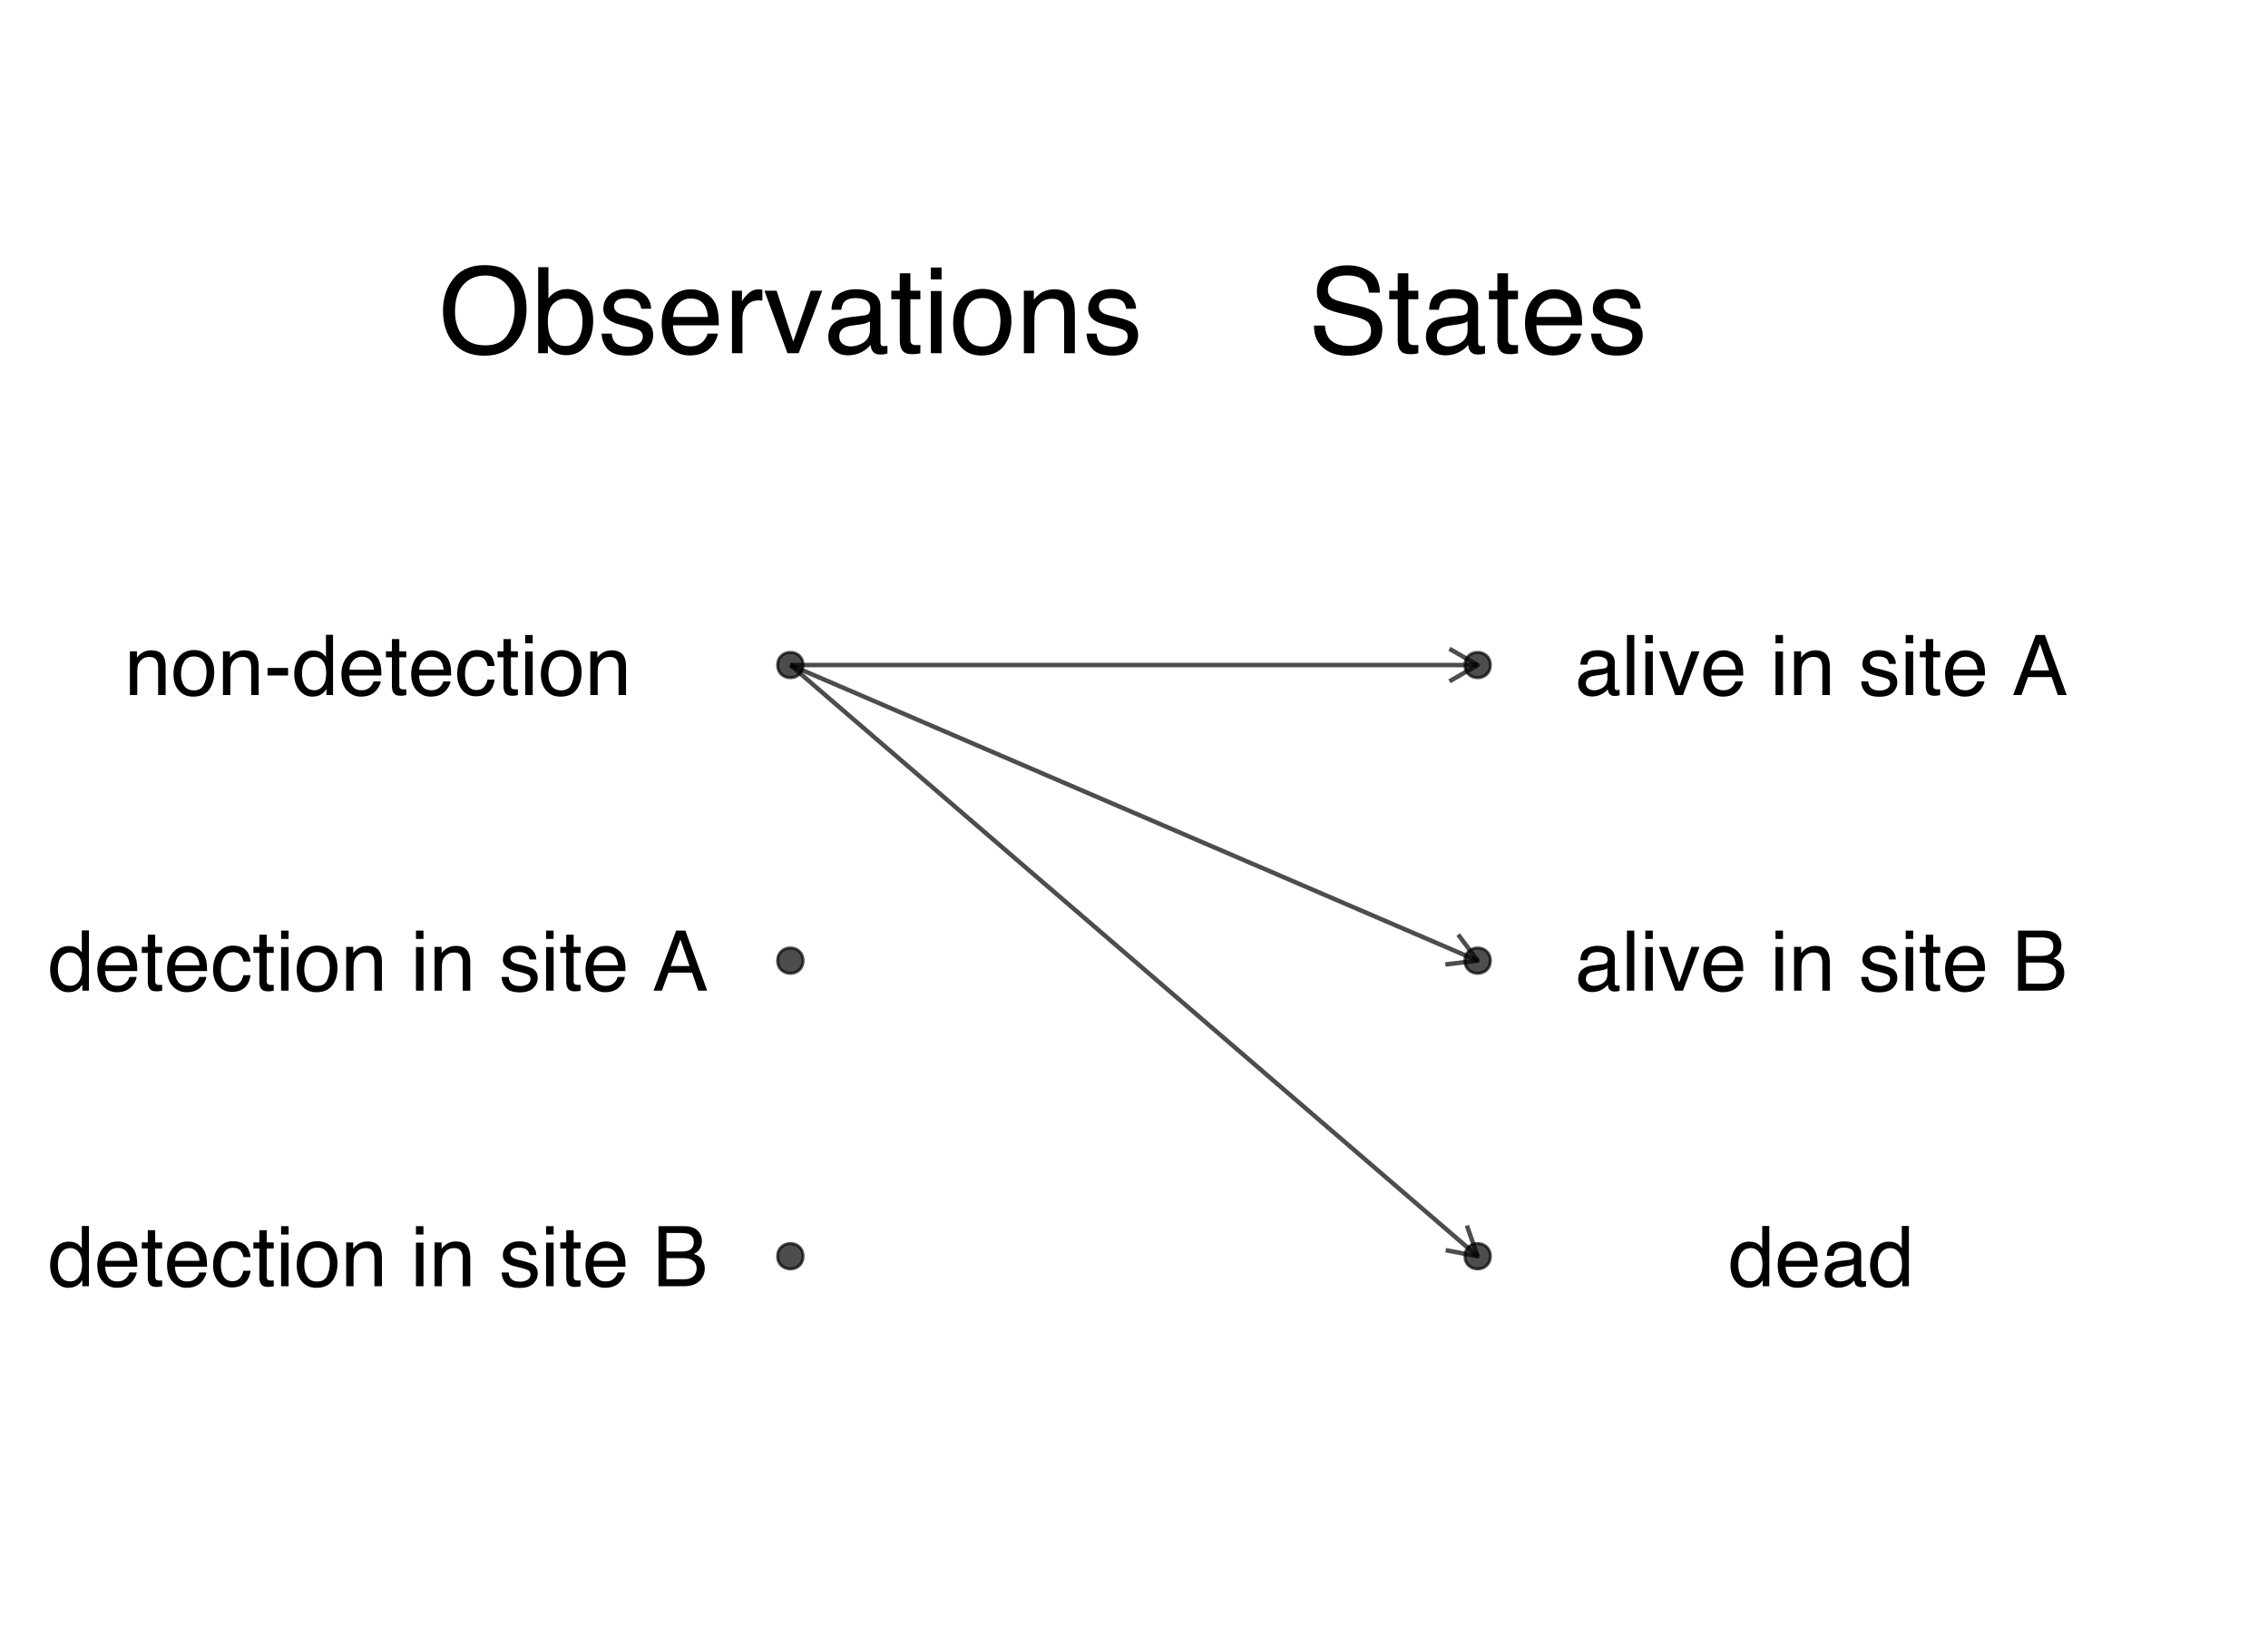
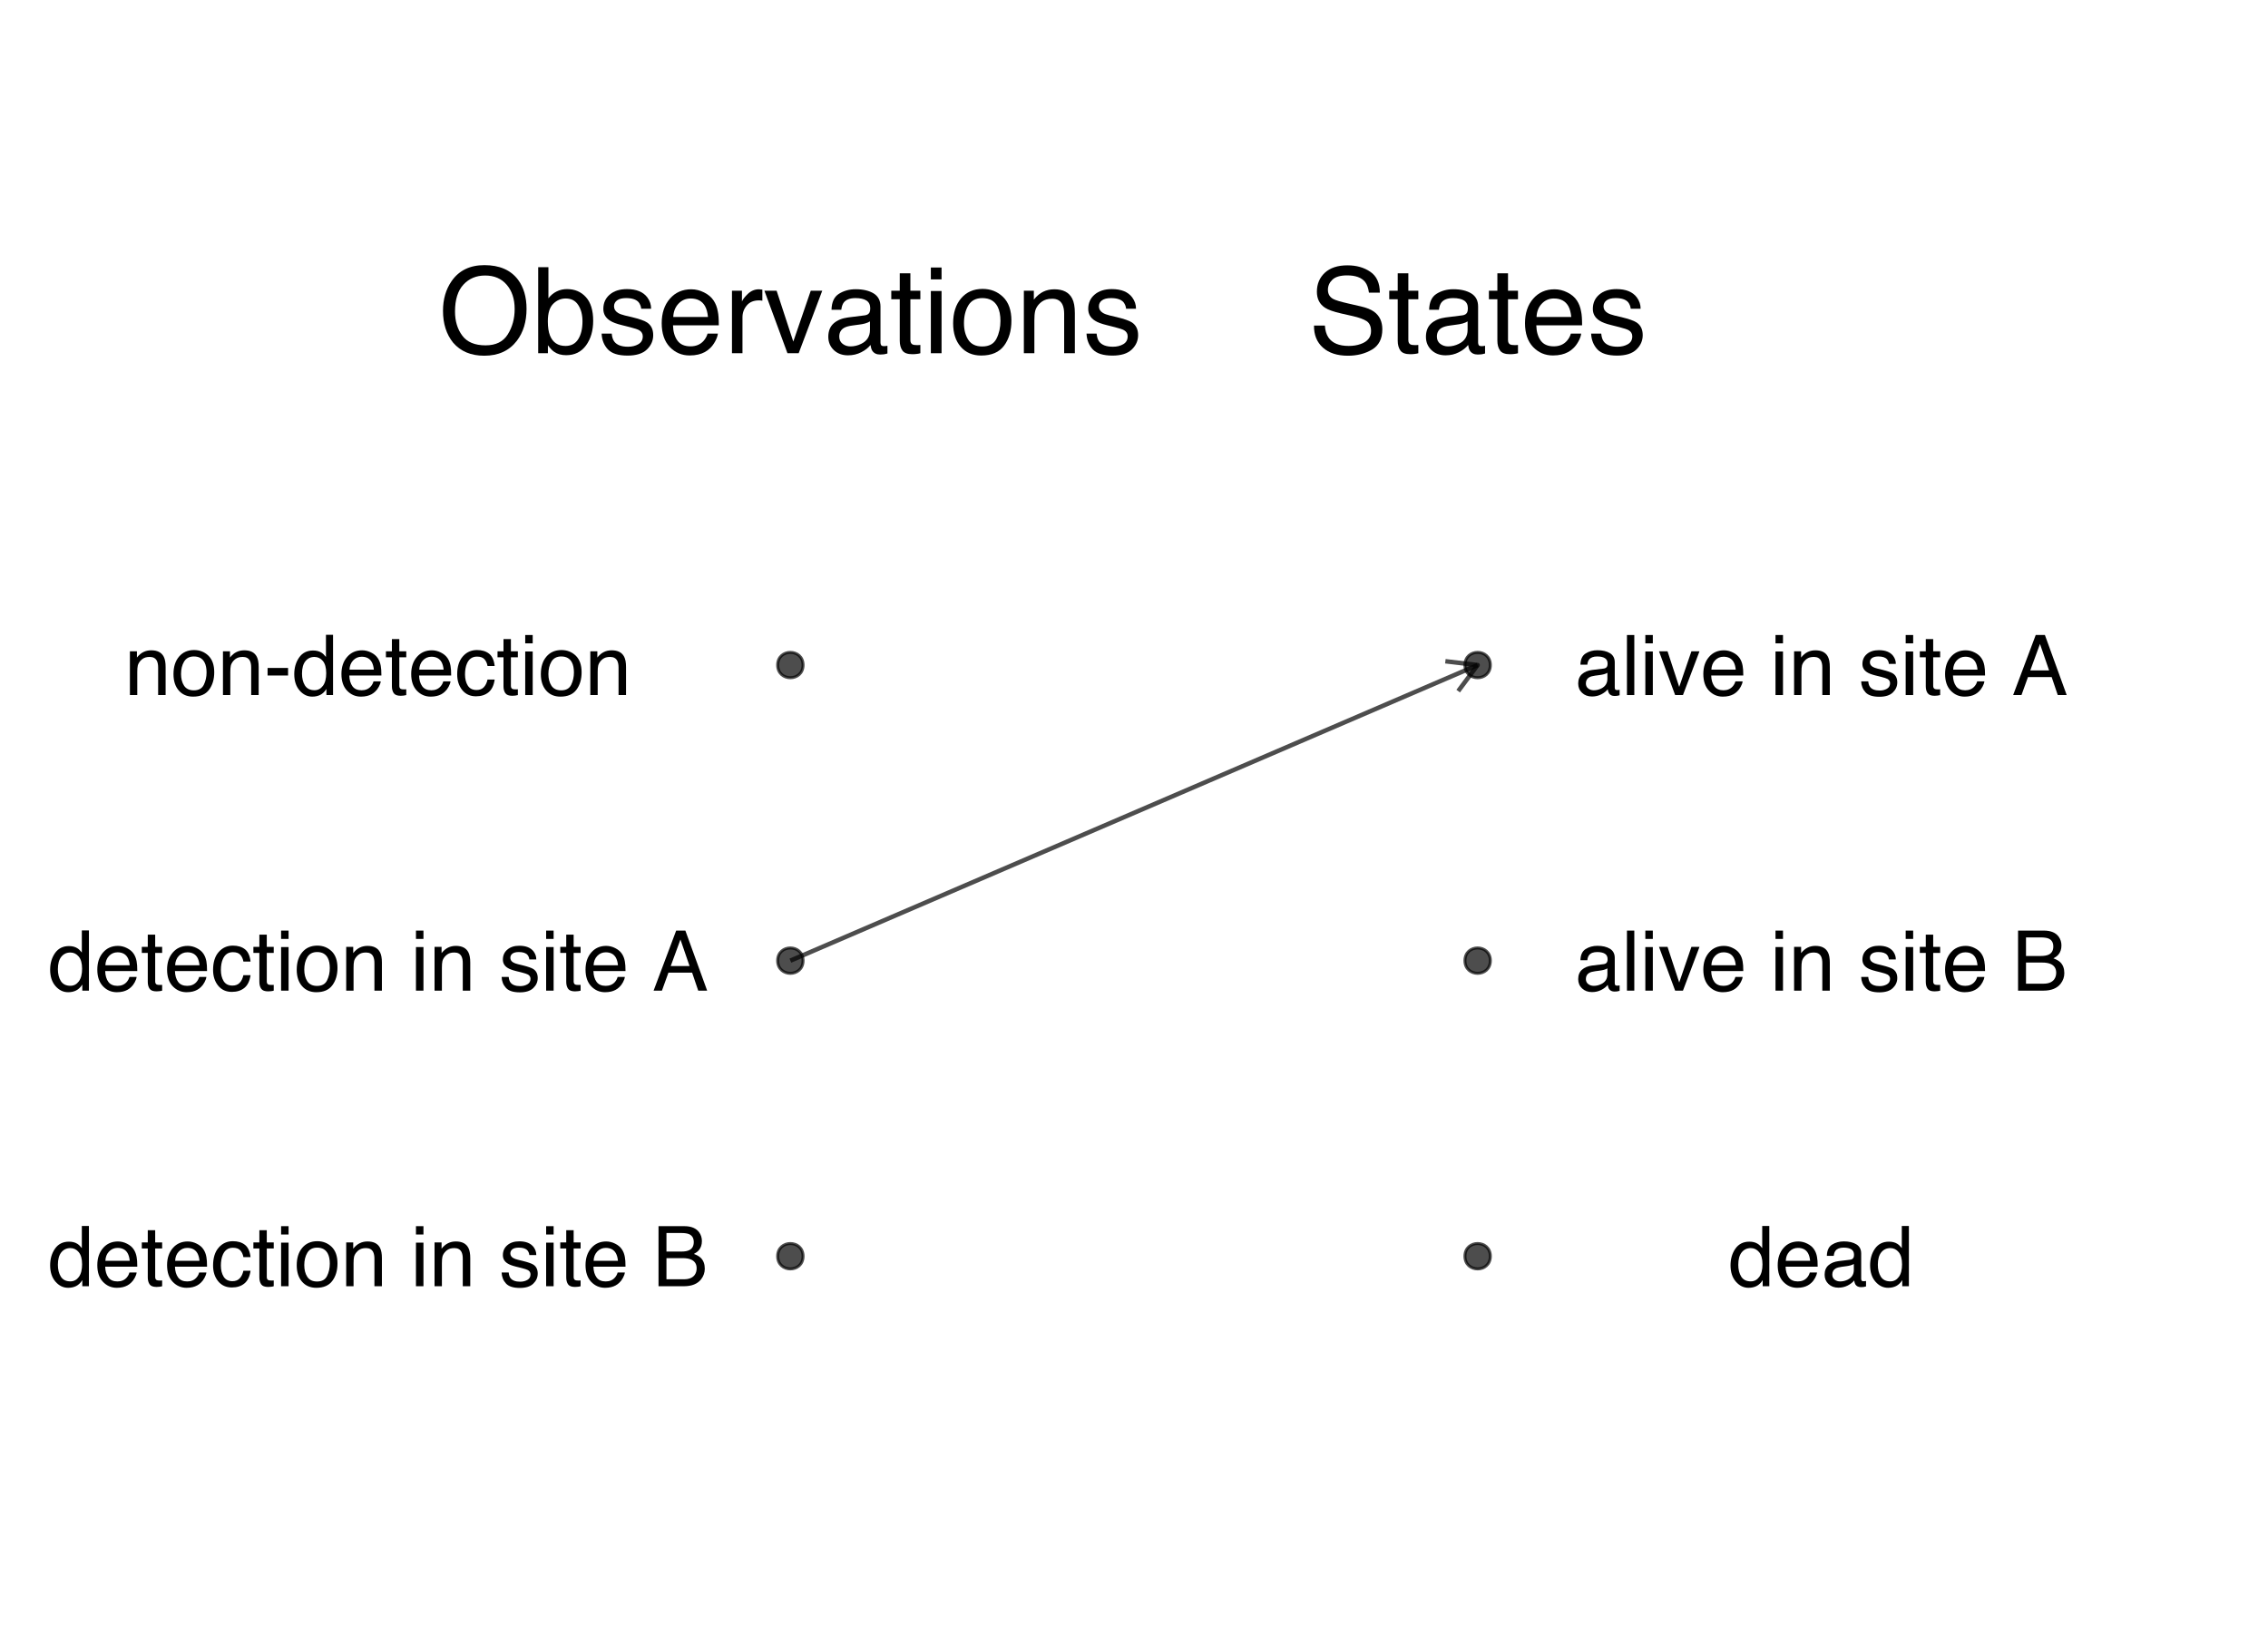
<svg xmlns="http://www.w3.org/2000/svg" xmlns:xlink="http://www.w3.org/1999/xlink" width="540pt" height="387pt" viewBox="0 0 540 387" version="1.1">
  <defs>
    <g>
      <symbol overflow="visible" id="glyph0-0">
        <path style="stroke:none;" d="M 0.641 0 L 0.641 -14.297 L 11.984 -14.297 L 11.984 0 Z M 10.188 -1.797 L 10.188 -12.5 L 2.438 -12.5 L 2.438 -1.797 Z M 10.188 -1.797 " />
      </symbol>
      <symbol overflow="visible" id="glyph0-1">
        <path style="stroke:none;" d="M 1.281 -10.422 L 2.953 -10.422 L 2.953 -8.938 C 3.441 -9.551 3.961 -9.988 4.516 -10.25 C 5.066 -10.52 5.68 -10.656 6.359 -10.656 C 7.828 -10.656 8.82 -10.141 9.344 -9.109 C 9.633 -8.547 9.781 -7.738 9.781 -6.688 L 9.781 0 L 8 0 L 8 -6.562 C 8 -7.195 7.906 -7.711 7.719 -8.109 C 7.406 -8.754 6.836 -9.078 6.016 -9.078 C 5.609 -9.078 5.27 -9.035 5 -8.953 C 4.52 -8.805 4.098 -8.52 3.734 -8.094 C 3.441 -7.75 3.25 -7.395 3.156 -7.031 C 3.07 -6.664 3.031 -6.141 3.031 -5.453 L 3.031 0 L 1.281 0 Z M 5.406 -10.672 Z M 5.406 -10.672 " />
      </symbol>
      <symbol overflow="visible" id="glyph0-2">
        <path style="stroke:none;" d="M 5.422 -1.125 C 6.578 -1.125 7.367 -1.562 7.797 -2.438 C 8.234 -3.32 8.453 -4.301 8.453 -5.375 C 8.453 -6.352 8.297 -7.145 7.984 -7.75 C 7.492 -8.707 6.645 -9.188 5.438 -9.188 C 4.363 -9.188 3.582 -8.773 3.094 -7.953 C 2.613 -7.141 2.375 -6.16 2.375 -5.016 C 2.375 -3.898 2.613 -2.973 3.094 -2.234 C 3.582 -1.492 4.359 -1.125 5.422 -1.125 Z M 5.484 -10.719 C 6.828 -10.719 7.961 -10.27 8.891 -9.375 C 9.816 -8.477 10.281 -7.16 10.281 -5.422 C 10.281 -3.742 9.867 -2.359 9.047 -1.266 C 8.234 -0.172 6.969 0.375 5.25 0.375 C 3.82 0.375 2.688 -0.109 1.844 -1.078 C 1 -2.047 0.578 -3.348 0.578 -4.984 C 0.578 -6.734 1.02 -8.125 1.906 -9.156 C 2.789 -10.195 3.984 -10.719 5.484 -10.719 Z M 5.422 -10.672 Z M 5.422 -10.672 " />
      </symbol>
      <symbol overflow="visible" id="glyph0-3">
        <path style="stroke:none;" d="M 0.828 -6.453 L 5.703 -6.453 L 5.703 -4.656 L 0.828 -4.656 Z M 0.828 -6.453 " />
      </symbol>
      <symbol overflow="visible" id="glyph0-4">
        <path style="stroke:none;" d="M 2.391 -5.094 C 2.391 -3.977 2.625 -3.039 3.094 -2.281 C 3.57 -1.531 4.332 -1.156 5.375 -1.156 C 6.188 -1.156 6.852 -1.504 7.375 -2.203 C 7.895 -2.898 8.156 -3.898 8.156 -5.203 C 8.156 -6.516 7.883 -7.488 7.344 -8.125 C 6.812 -8.758 6.148 -9.078 5.359 -9.078 C 4.473 -9.078 3.754 -8.738 3.203 -8.062 C 2.66 -7.383 2.391 -6.395 2.391 -5.094 Z M 5.031 -10.609 C 5.82 -10.609 6.488 -10.438 7.031 -10.094 C 7.344 -9.906 7.695 -9.566 8.094 -9.078 L 8.094 -14.344 L 9.781 -14.344 L 9.781 0 L 8.203 0 L 8.203 -1.453 C 7.797 -0.805 7.312 -0.336 6.75 -0.047 C 6.195 0.234 5.555 0.375 4.828 0.375 C 3.672 0.375 2.664 -0.113 1.812 -1.094 C 0.969 -2.07 0.547 -3.367 0.547 -4.984 C 0.547 -6.504 0.93 -7.82 1.703 -8.938 C 2.484 -10.051 3.594 -10.609 5.031 -10.609 Z M 5.031 -10.609 " />
      </symbol>
      <symbol overflow="visible" id="glyph0-5">
        <path style="stroke:none;" d="M 5.625 -10.656 C 6.363 -10.656 7.078 -10.477 7.766 -10.125 C 8.461 -9.781 8.992 -9.332 9.359 -8.781 C 9.711 -8.258 9.945 -7.648 10.062 -6.953 C 10.164 -6.461 10.219 -5.695 10.219 -4.656 L 2.578 -4.656 C 2.609 -3.594 2.859 -2.738 3.328 -2.094 C 3.797 -1.457 4.52 -1.141 5.5 -1.141 C 6.414 -1.141 7.145 -1.441 7.688 -2.047 C 8 -2.398 8.219 -2.805 8.344 -3.266 L 10.062 -3.266 C 10.02 -2.879 9.867 -2.453 9.609 -1.984 C 9.359 -1.516 9.07 -1.133 8.75 -0.844 C 8.219 -0.32 7.562 0.031 6.781 0.219 C 6.352 0.32 5.875 0.375 5.344 0.375 C 4.051 0.375 2.953 -0.098 2.047 -1.047 C 1.148 -1.992 0.703 -3.316 0.703 -5.016 C 0.703 -6.68 1.156 -8.035 2.062 -9.078 C 2.969 -10.129 4.156 -10.656 5.625 -10.656 Z M 8.422 -6.047 C 8.348 -6.797 8.18 -7.398 7.922 -7.859 C 7.441 -8.703 6.641 -9.125 5.516 -9.125 C 4.711 -9.125 4.035 -8.832 3.484 -8.25 C 2.941 -7.676 2.656 -6.941 2.625 -6.047 Z M 5.453 -10.672 Z M 5.453 -10.672 " />
      </symbol>
      <symbol overflow="visible" id="glyph0-6">
        <path style="stroke:none;" d="M 1.641 -13.328 L 3.406 -13.328 L 3.406 -10.422 L 5.062 -10.422 L 5.062 -8.984 L 3.406 -8.984 L 3.406 -2.188 C 3.406 -1.82 3.531 -1.578 3.781 -1.453 C 3.914 -1.391 4.141 -1.359 4.453 -1.359 C 4.535 -1.359 4.625 -1.359 4.719 -1.359 C 4.82 -1.359 4.938 -1.363 5.062 -1.375 L 5.062 0 C 4.863 0.062 4.656 0.102 4.438 0.125 C 4.219 0.156 3.984 0.172 3.734 0.172 C 2.922 0.172 2.367 -0.035 2.078 -0.453 C 1.785 -0.879 1.641 -1.426 1.641 -2.094 L 1.641 -8.984 L 0.219 -8.984 L 0.219 -10.422 L 1.641 -10.422 Z M 1.641 -13.328 " />
      </symbol>
      <symbol overflow="visible" id="glyph0-7">
        <path style="stroke:none;" d="M 5.297 -10.719 C 6.473 -10.719 7.426 -10.43 8.156 -9.859 C 8.895 -9.285 9.344 -8.305 9.5 -6.922 L 7.797 -6.922 C 7.691 -7.555 7.453 -8.086 7.078 -8.516 C 6.711 -8.941 6.117 -9.156 5.297 -9.156 C 4.18 -9.156 3.383 -8.609 2.906 -7.516 C 2.594 -6.805 2.438 -5.938 2.438 -4.906 C 2.438 -3.863 2.656 -2.984 3.094 -2.266 C 3.539 -1.555 4.238 -1.203 5.188 -1.203 C 5.914 -1.203 6.488 -1.422 6.906 -1.859 C 7.332 -2.305 7.629 -2.914 7.797 -3.688 L 9.5 -3.688 C 9.301 -2.301 8.812 -1.289 8.031 -0.656 C 7.258 -0.02 6.266 0.297 5.047 0.297 C 3.68 0.297 2.594 -0.195 1.781 -1.188 C 0.977 -2.188 0.578 -3.43 0.578 -4.922 C 0.578 -6.754 1.02 -8.176 1.906 -9.188 C 2.789 -10.207 3.922 -10.719 5.297 -10.719 Z M 5.031 -10.672 Z M 5.031 -10.672 " />
      </symbol>
      <symbol overflow="visible" id="glyph0-8">
        <path style="stroke:none;" d="M 1.281 -10.375 L 3.062 -10.375 L 3.062 0 L 1.281 0 Z M 1.281 -14.297 L 3.062 -14.297 L 3.062 -12.312 L 1.281 -12.312 Z M 1.281 -14.297 " />
      </symbol>
      <symbol overflow="visible" id="glyph0-9">
        <path style="stroke:none;" d="" />
      </symbol>
      <symbol overflow="visible" id="glyph0-10">
        <path style="stroke:none;" d="M 2.328 -3.266 C 2.379 -2.68 2.523 -2.234 2.766 -1.922 C 3.203 -1.359 3.969 -1.078 5.062 -1.078 C 5.707 -1.078 6.273 -1.219 6.766 -1.5 C 7.266 -1.781 7.516 -2.219 7.516 -2.812 C 7.516 -3.258 7.316 -3.598 6.922 -3.828 C 6.66 -3.973 6.16 -4.141 5.422 -4.328 L 4.031 -4.672 C 3.133 -4.898 2.477 -5.148 2.062 -5.422 C 1.312 -5.891 0.938 -6.547 0.938 -7.391 C 0.938 -8.367 1.289 -9.16 2 -9.766 C 2.707 -10.379 3.66 -10.688 4.859 -10.688 C 6.43 -10.688 7.566 -10.227 8.266 -9.312 C 8.691 -8.727 8.898 -8.098 8.891 -7.422 L 7.234 -7.422 C 7.203 -7.816 7.062 -8.176 6.812 -8.5 C 6.414 -8.957 5.723 -9.188 4.734 -9.188 C 4.066 -9.188 3.562 -9.062 3.219 -8.812 C 2.883 -8.562 2.719 -8.227 2.719 -7.812 C 2.719 -7.352 2.941 -6.988 3.391 -6.719 C 3.648 -6.562 4.031 -6.422 4.531 -6.297 L 5.688 -6.016 C 6.945 -5.703 7.789 -5.406 8.219 -5.125 C 8.895 -4.676 9.234 -3.973 9.234 -3.016 C 9.234 -2.086 8.879 -1.285 8.172 -0.609 C 7.473 0.066 6.406 0.406 4.969 0.406 C 3.414 0.406 2.316 0.051 1.672 -0.656 C 1.023 -1.363 0.68 -2.234 0.641 -3.266 Z M 4.906 -10.672 Z M 4.906 -10.672 " />
      </symbol>
      <symbol overflow="visible" id="glyph0-11">
        <path style="stroke:none;" d="M 8.859 -5.859 L 6.688 -12.172 L 4.375 -5.859 Z M 5.672 -14.297 L 7.859 -14.297 L 13.047 0 L 10.922 0 L 9.469 -4.281 L 3.828 -4.281 L 2.281 0 L 0.297 0 Z M 5.672 -14.297 " />
      </symbol>
      <symbol overflow="visible" id="glyph0-12">
        <path style="stroke:none;" d="M 6.891 -8.25 C 7.703 -8.25 8.336 -8.363 8.797 -8.594 C 9.504 -8.945 9.859 -9.586 9.859 -10.516 C 9.859 -11.453 9.477 -12.082 8.719 -12.406 C 8.289 -12.582 7.656 -12.672 6.812 -12.672 L 3.359 -12.672 L 3.359 -8.25 Z M 7.531 -1.656 C 8.719 -1.656 9.566 -2 10.078 -2.688 C 10.391 -3.125 10.547 -3.648 10.547 -4.266 C 10.547 -5.297 10.082 -6 9.156 -6.375 C 8.664 -6.582 8.016 -6.688 7.203 -6.688 L 3.359 -6.688 L 3.359 -1.656 Z M 1.469 -14.297 L 7.609 -14.297 C 9.273 -14.297 10.461 -13.797 11.172 -12.797 C 11.586 -12.203 11.797 -11.52 11.797 -10.75 C 11.797 -9.844 11.539 -9.102 11.031 -8.531 C 10.758 -8.227 10.379 -7.945 9.891 -7.688 C 10.617 -7.414 11.164 -7.102 11.531 -6.75 C 12.164 -6.125 12.484 -5.266 12.484 -4.172 C 12.484 -3.254 12.195 -2.422 11.625 -1.672 C 10.758 -0.555 9.391 0 7.516 0 L 1.469 0 Z M 1.469 -14.297 " />
      </symbol>
      <symbol overflow="visible" id="glyph0-13">
        <path style="stroke:none;" d="M 2.625 -2.766 C 2.625 -2.266 2.805 -1.867 3.172 -1.578 C 3.547 -1.285 3.988 -1.141 4.5 -1.141 C 5.113 -1.141 5.707 -1.281 6.281 -1.562 C 7.258 -2.039 7.75 -2.816 7.75 -3.891 L 7.75 -5.297 C 7.531 -5.16 7.25 -5.047 6.906 -4.953 C 6.57 -4.867 6.242 -4.805 5.922 -4.766 L 4.859 -4.625 C 4.223 -4.539 3.75 -4.41 3.438 -4.234 C 2.895 -3.93 2.625 -3.441 2.625 -2.766 Z M 6.875 -6.312 C 7.27 -6.363 7.535 -6.531 7.672 -6.812 C 7.754 -6.969 7.797 -7.191 7.797 -7.484 C 7.797 -8.086 7.582 -8.52 7.156 -8.781 C 6.727 -9.051 6.117 -9.188 5.328 -9.188 C 4.41 -9.188 3.766 -8.941 3.391 -8.453 C 3.172 -8.18 3.031 -7.773 2.969 -7.234 L 1.328 -7.234 C 1.359 -8.516 1.773 -9.406 2.578 -9.906 C 3.379 -10.414 4.312 -10.672 5.375 -10.672 C 6.594 -10.672 7.586 -10.438 8.359 -9.969 C 9.117 -9.5 9.5 -8.773 9.5 -7.797 L 9.5 -1.797 C 9.5 -1.609 9.535 -1.457 9.609 -1.344 C 9.68 -1.238 9.836 -1.188 10.078 -1.188 C 10.148 -1.188 10.234 -1.191 10.328 -1.203 C 10.43 -1.211 10.539 -1.227 10.656 -1.25 L 10.656 0.047 C 10.383 0.129 10.176 0.176 10.031 0.188 C 9.883 0.207 9.691 0.219 9.453 0.219 C 8.848 0.219 8.406 0.004 8.125 -0.422 C 7.988 -0.648 7.891 -0.969 7.828 -1.375 C 7.473 -0.914 6.961 -0.516 6.297 -0.172 C 5.629 0.172 4.891 0.344 4.078 0.344 C 3.117 0.344 2.332 0.051 1.719 -0.531 C 1.102 -1.113 0.797 -1.848 0.797 -2.734 C 0.797 -3.703 1.098 -4.453 1.703 -4.984 C 2.305 -5.516 3.098 -5.844 4.078 -5.969 Z M 5.422 -10.672 Z M 5.422 -10.672 " />
      </symbol>
      <symbol overflow="visible" id="glyph0-14">
        <path style="stroke:none;" d="M 1.328 -14.297 L 3.078 -14.297 L 3.078 0 L 1.328 0 Z M 1.328 -14.297 " />
      </symbol>
      <symbol overflow="visible" id="glyph0-15">
        <path style="stroke:none;" d="M 2.141 -10.422 L 4.922 -1.938 L 7.828 -10.422 L 9.75 -10.422 L 5.812 0 L 3.953 0 L 0.109 -10.422 Z M 2.141 -10.422 " />
      </symbol>
      <symbol overflow="visible" id="glyph1-0">
        <path style="stroke:none;" d="M 0.922 0 L 0.922 -20.406 L 17.109 -20.406 L 17.109 0 Z M 14.562 -2.562 L 14.562 -17.859 L 3.469 -17.859 L 3.469 -2.562 Z M 14.562 -2.562 " />
      </symbol>
      <symbol overflow="visible" id="glyph1-1">
        <path style="stroke:none;" d="M 10.969 -20.969 C 14.57 -20.969 17.242 -19.805 18.984 -17.484 C 20.328 -15.68 21 -13.375 21 -10.562 C 21 -7.508 20.227 -4.973 18.688 -2.953 C 16.875 -0.586 14.285 0.594 10.922 0.594 C 7.773 0.594 5.305 -0.441 3.516 -2.516 C 1.91 -4.516 1.109 -7.039 1.109 -10.094 C 1.109 -12.852 1.797 -15.219 3.172 -17.188 C 4.93 -19.707 7.531 -20.969 10.969 -20.969 Z M 11.25 -1.875 C 13.688 -1.875 15.445 -2.742 16.531 -4.484 C 17.625 -6.234 18.172 -8.242 18.172 -10.516 C 18.172 -12.91 17.539 -14.836 16.281 -16.297 C 15.031 -17.766 13.316 -18.5 11.141 -18.5 C 9.023 -18.5 7.301 -17.773 5.969 -16.328 C 4.633 -14.879 3.969 -12.742 3.969 -9.922 C 3.969 -7.66 4.539 -5.754 5.688 -4.203 C 6.832 -2.648 8.688 -1.875 11.25 -1.875 Z M 11.062 -20.969 Z M 11.062 -20.969 " />
      </symbol>
      <symbol overflow="visible" id="glyph1-2">
        <path style="stroke:none;" d="M 1.641 -20.484 L 4.078 -20.484 L 4.078 -13.078 C 4.617 -13.785 5.27 -14.328 6.031 -14.703 C 6.789 -15.078 7.613 -15.266 8.5 -15.266 C 10.352 -15.266 11.852 -14.629 13 -13.359 C 14.156 -12.086 14.734 -10.207 14.734 -7.719 C 14.734 -5.375 14.164 -3.422 13.031 -1.859 C 11.895 -0.305 10.316 0.469 8.297 0.469 C 7.16 0.469 6.207 0.195 5.438 -0.344 C 4.969 -0.664 4.473 -1.188 3.953 -1.906 L 3.953 0 L 1.641 0 Z M 8.141 -1.734 C 9.492 -1.734 10.504 -2.27 11.172 -3.344 C 11.848 -4.414 12.188 -5.832 12.188 -7.594 C 12.188 -9.164 11.848 -10.461 11.172 -11.484 C 10.504 -12.516 9.516 -13.031 8.203 -13.031 C 7.066 -13.031 6.07 -12.609 5.219 -11.766 C 4.363 -10.922 3.938 -9.531 3.938 -7.594 C 3.938 -6.195 4.109 -5.066 4.453 -4.203 C 5.117 -2.555 6.348 -1.734 8.141 -1.734 Z M 8.141 -1.734 " />
      </symbol>
      <symbol overflow="visible" id="glyph1-3">
        <path style="stroke:none;" d="M 3.328 -4.672 C 3.398 -3.836 3.609 -3.195 3.953 -2.75 C 4.578 -1.945 5.664 -1.547 7.219 -1.547 C 8.145 -1.547 8.957 -1.742 9.656 -2.141 C 10.363 -2.547 10.719 -3.172 10.719 -4.016 C 10.719 -4.648 10.438 -5.133 9.875 -5.469 C 9.52 -5.676 8.805 -5.914 7.734 -6.188 L 5.75 -6.688 C 4.477 -7 3.547 -7.348 2.953 -7.734 C 1.867 -8.41 1.328 -9.348 1.328 -10.547 C 1.328 -11.953 1.832 -13.086 2.844 -13.953 C 3.863 -14.828 5.234 -15.266 6.953 -15.266 C 9.191 -15.266 10.805 -14.609 11.797 -13.297 C 12.41 -12.461 12.711 -11.562 12.703 -10.594 L 10.344 -10.594 C 10.289 -11.164 10.086 -11.68 9.734 -12.141 C 9.16 -12.797 8.164 -13.125 6.75 -13.125 C 5.801 -13.125 5.082 -12.941 4.594 -12.578 C 4.113 -12.223 3.875 -11.75 3.875 -11.156 C 3.875 -10.508 4.191 -9.988 4.828 -9.594 C 5.203 -9.363 5.75 -9.16 6.469 -8.984 L 8.125 -8.594 C 9.926 -8.156 11.129 -7.734 11.734 -7.328 C 12.711 -6.68 13.203 -5.676 13.203 -4.312 C 13.203 -2.977 12.695 -1.832 11.688 -0.875 C 10.688 0.082 9.156 0.562 7.094 0.562 C 4.883 0.562 3.316 0.062 2.391 -0.938 C 1.473 -1.938 0.984 -3.18 0.922 -4.672 Z M 7.016 -15.234 Z M 7.016 -15.234 " />
      </symbol>
      <symbol overflow="visible" id="glyph1-4">
        <path style="stroke:none;" d="M 8.031 -15.219 C 9.082 -15.219 10.102 -14.969 11.094 -14.469 C 12.094 -13.969 12.848 -13.328 13.359 -12.547 C 13.859 -11.797 14.191 -10.922 14.359 -9.922 C 14.516 -9.234 14.594 -8.141 14.594 -6.641 L 3.688 -6.641 C 3.727 -5.129 4.082 -3.914 4.75 -3 C 5.414 -2.094 6.445 -1.641 7.844 -1.641 C 9.156 -1.641 10.195 -2.07 10.969 -2.938 C 11.414 -3.438 11.734 -4.016 11.922 -4.672 L 14.375 -4.672 C 14.312 -4.117 14.098 -3.504 13.734 -2.828 C 13.367 -2.16 12.957 -1.613 12.5 -1.188 C 11.738 -0.445 10.801 0.051 9.688 0.312 C 9.082 0.457 8.398 0.531 7.641 0.531 C 5.785 0.531 4.211 -0.141 2.922 -1.484 C 1.641 -2.836 1 -4.727 1 -7.156 C 1 -9.539 1.645 -11.477 2.938 -12.969 C 4.238 -14.469 5.938 -15.219 8.031 -15.219 Z M 12.016 -8.625 C 11.91 -9.707 11.676 -10.57 11.312 -11.219 C 10.625 -12.426 9.477 -13.031 7.875 -13.031 C 6.727 -13.031 5.766 -12.613 4.984 -11.781 C 4.211 -10.957 3.801 -9.906 3.75 -8.625 Z M 7.797 -15.234 Z M 7.797 -15.234 " />
      </symbol>
      <symbol overflow="visible" id="glyph1-5">
        <path style="stroke:none;" d="M 1.906 -14.875 L 4.281 -14.875 L 4.281 -12.312 C 4.477 -12.812 4.953 -13.422 5.703 -14.141 C 6.461 -14.859 7.336 -15.219 8.328 -15.219 C 8.379 -15.219 8.457 -15.211 8.562 -15.203 C 8.676 -15.191 8.867 -15.172 9.141 -15.141 L 9.141 -12.5 C 8.992 -12.531 8.859 -12.551 8.734 -12.562 C 8.609 -12.57 8.473 -12.578 8.328 -12.578 C 7.066 -12.578 6.098 -12.172 5.422 -11.359 C 4.742 -10.547 4.406 -9.613 4.406 -8.562 L 4.406 0 L 1.906 0 Z M 1.906 -14.875 " />
      </symbol>
      <symbol overflow="visible" id="glyph1-6">
        <path style="stroke:none;" d="M 3.062 -14.875 L 7.031 -2.766 L 11.188 -14.875 L 13.922 -14.875 L 8.312 0 L 5.641 0 L 0.156 -14.875 Z M 3.062 -14.875 " />
      </symbol>
      <symbol overflow="visible" id="glyph1-7">
        <path style="stroke:none;" d="M 3.75 -3.953 C 3.75 -3.234 4.008 -2.664 4.531 -2.25 C 5.062 -1.832 5.691 -1.625 6.422 -1.625 C 7.297 -1.625 8.145 -1.828 8.969 -2.234 C 10.363 -2.91 11.062 -4.02 11.062 -5.562 L 11.062 -7.578 C 10.75 -7.379 10.352 -7.211 9.875 -7.078 C 9.395 -6.953 8.922 -6.863 8.453 -6.812 L 6.953 -6.609 C 6.035 -6.492 5.352 -6.305 4.906 -6.047 C 4.133 -5.609 3.75 -4.91 3.75 -3.953 Z M 9.812 -9.016 C 10.383 -9.086 10.77 -9.328 10.969 -9.734 C 11.07 -9.961 11.125 -10.285 11.125 -10.703 C 11.125 -11.547 10.82 -12.16 10.219 -12.547 C 9.613 -12.93 8.742 -13.125 7.609 -13.125 C 6.305 -13.125 5.379 -12.773 4.828 -12.078 C 4.523 -11.68 4.328 -11.102 4.234 -10.344 L 1.906 -10.344 C 1.945 -12.176 2.539 -13.445 3.688 -14.156 C 4.832 -14.875 6.16 -15.234 7.672 -15.234 C 9.422 -15.234 10.844 -14.898 11.938 -14.234 C 13.02 -13.566 13.562 -12.531 13.562 -11.125 L 13.562 -2.562 C 13.562 -2.301 13.613 -2.086 13.719 -1.922 C 13.82 -1.766 14.047 -1.688 14.391 -1.688 C 14.504 -1.688 14.629 -1.691 14.766 -1.703 C 14.91 -1.723 15.062 -1.75 15.219 -1.781 L 15.219 0.062 C 14.82 0.176 14.52 0.242 14.312 0.266 C 14.113 0.297 13.836 0.312 13.484 0.312 C 12.629 0.312 12.004 0.008 11.609 -0.594 C 11.41 -0.914 11.27 -1.375 11.188 -1.969 C 10.676 -1.301 9.941 -0.723 8.984 -0.234 C 8.035 0.254 6.984 0.5 5.828 0.5 C 4.453 0.5 3.328 0.082 2.453 -0.75 C 1.578 -1.594 1.141 -2.645 1.141 -3.906 C 1.141 -5.281 1.566 -6.348 2.422 -7.109 C 3.285 -7.867 4.422 -8.336 5.828 -8.516 Z M 7.734 -15.234 Z M 7.734 -15.234 " />
      </symbol>
      <symbol overflow="visible" id="glyph1-8">
        <path style="stroke:none;" d="M 2.328 -19.031 L 4.859 -19.031 L 4.859 -14.875 L 7.234 -14.875 L 7.234 -12.844 L 4.859 -12.844 L 4.859 -3.125 C 4.859 -2.602 5.035 -2.254 5.391 -2.078 C 5.586 -1.984 5.91 -1.938 6.359 -1.938 C 6.484 -1.938 6.613 -1.938 6.75 -1.938 C 6.883 -1.938 7.047 -1.945 7.234 -1.969 L 7.234 0 C 6.953 0.082 6.656 0.141 6.344 0.172 C 6.031 0.211 5.691 0.234 5.328 0.234 C 4.16 0.234 3.367 -0.062 2.953 -0.656 C 2.535 -1.258 2.328 -2.035 2.328 -2.984 L 2.328 -12.844 L 0.312 -12.844 L 0.312 -14.875 L 2.328 -14.875 Z M 2.328 -19.031 " />
      </symbol>
      <symbol overflow="visible" id="glyph1-9">
        <path style="stroke:none;" d="M 1.828 -14.812 L 4.375 -14.812 L 4.375 0 L 1.828 0 Z M 1.828 -20.406 L 4.375 -20.406 L 4.375 -17.578 L 1.828 -17.578 Z M 1.828 -20.406 " />
      </symbol>
      <symbol overflow="visible" id="glyph1-10">
        <path style="stroke:none;" d="M 7.734 -1.609 C 9.391 -1.609 10.523 -2.234 11.141 -3.484 C 11.766 -4.742 12.078 -6.145 12.078 -7.688 C 12.078 -9.07 11.852 -10.203 11.406 -11.078 C 10.695 -12.441 9.484 -13.125 7.766 -13.125 C 6.234 -13.125 5.117 -12.539 4.422 -11.375 C 3.734 -10.207 3.391 -8.801 3.391 -7.156 C 3.391 -5.57 3.734 -4.25 4.422 -3.188 C 5.117 -2.133 6.223 -1.609 7.734 -1.609 Z M 7.828 -15.312 C 9.754 -15.312 11.379 -14.672 12.703 -13.391 C 14.023 -12.109 14.688 -10.227 14.688 -7.75 C 14.688 -5.352 14.102 -3.367 12.938 -1.797 C 11.77 -0.234 9.957 0.547 7.5 0.547 C 5.457 0.547 3.832 -0.145 2.625 -1.531 C 1.414 -2.914 0.812 -4.773 0.812 -7.109 C 0.812 -9.609 1.445 -11.598 2.719 -13.078 C 3.988 -14.566 5.691 -15.312 7.828 -15.312 Z M 7.75 -15.234 Z M 7.75 -15.234 " />
      </symbol>
      <symbol overflow="visible" id="glyph1-11">
        <path style="stroke:none;" d="M 1.828 -14.875 L 4.203 -14.875 L 4.203 -12.766 C 4.91 -13.641 5.656 -14.266 6.438 -14.641 C 7.227 -15.023 8.109 -15.219 9.078 -15.219 C 11.18 -15.219 12.602 -14.477 13.344 -13 C 13.758 -12.195 13.969 -11.047 13.969 -9.547 L 13.969 0 L 11.422 0 L 11.422 -9.375 C 11.422 -10.281 11.285 -11.016 11.016 -11.578 C 10.566 -12.504 9.758 -12.969 8.594 -12.969 C 8 -12.969 7.516 -12.906 7.141 -12.781 C 6.453 -12.57 5.848 -12.164 5.328 -11.562 C 4.91 -11.07 4.641 -10.562 4.516 -10.031 C 4.391 -9.508 4.328 -8.766 4.328 -7.797 L 4.328 0 L 1.828 0 Z M 7.703 -15.234 Z M 7.703 -15.234 " />
      </symbol>
      <symbol overflow="visible" id="glyph1-12">
        <path style="stroke:none;" d="M 3.969 -6.578 C 4.039 -5.422 4.316 -4.484 4.797 -3.766 C 5.711 -2.41 7.328 -1.734 9.641 -1.734 C 10.68 -1.734 11.625 -1.883 12.469 -2.188 C 14.125 -2.758 14.953 -3.785 14.953 -5.266 C 14.953 -6.379 14.602 -7.172 13.906 -7.641 C 13.195 -8.098 12.094 -8.5 10.594 -8.844 L 7.828 -9.469 C 6.023 -9.883 4.75 -10.336 4 -10.828 C 2.707 -11.672 2.062 -12.941 2.062 -14.641 C 2.062 -16.473 2.691 -17.977 3.953 -19.156 C 5.223 -20.332 7.02 -20.922 9.344 -20.922 C 11.488 -20.922 13.305 -20.406 14.797 -19.375 C 16.297 -18.344 17.047 -16.691 17.047 -14.422 L 14.453 -14.422 C 14.305 -15.516 14.008 -16.352 13.562 -16.938 C 12.719 -18 11.285 -18.531 9.266 -18.531 C 7.641 -18.531 6.469 -18.188 5.75 -17.5 C 5.039 -16.82 4.688 -16.023 4.688 -15.109 C 4.688 -14.109 5.102 -13.379 5.938 -12.922 C 6.477 -12.617 7.711 -12.25 9.641 -11.812 L 12.5 -11.156 C 13.883 -10.844 14.953 -10.41 15.703 -9.859 C 16.992 -8.91 17.641 -7.523 17.641 -5.703 C 17.641 -3.441 16.816 -1.828 15.172 -0.859 C 13.535 0.109 11.629 0.594 9.453 0.594 C 6.91 0.594 4.922 -0.051 3.484 -1.344 C 2.047 -2.633 1.344 -4.379 1.375 -6.578 Z M 9.562 -20.969 Z M 9.562 -20.969 " />
      </symbol>
    </g>
  </defs>
  <g id="surface14">
    <rect x="0" y="0" width="540" height="387" style="fill:rgb(100%,100%,100%);fill-opacity:1;stroke:none;" />
    <path style="fill-rule:nonzero;fill:rgb(0%,0%,0%);fill-opacity:0.698;stroke-width:0.709;stroke-linecap:round;stroke-linejoin:round;stroke:rgb(0%,0%,0%);stroke-opacity:0.698;stroke-miterlimit:10;" d="M 191.203 299.047 C 191.203 303.074 185.16 303.074 185.16 299.047 C 185.16 295.016 191.203 295.016 191.203 299.047 " />
    <path style="fill-rule:nonzero;fill:rgb(0%,0%,0%);fill-opacity:0.698;stroke-width:0.709;stroke-linecap:round;stroke-linejoin:round;stroke:rgb(0%,0%,0%);stroke-opacity:0.698;stroke-miterlimit:10;" d="M 191.203 228.684 C 191.203 232.711 185.16 232.711 185.16 228.684 C 185.16 224.652 191.203 224.652 191.203 228.684 " />
    <path style="fill-rule:nonzero;fill:rgb(0%,0%,0%);fill-opacity:0.698;stroke-width:0.709;stroke-linecap:round;stroke-linejoin:round;stroke:rgb(0%,0%,0%);stroke-opacity:0.698;stroke-miterlimit:10;" d="M 191.203 158.316 C 191.203 162.348 185.16 162.348 185.16 158.316 C 185.16 154.289 191.203 154.289 191.203 158.316 " />
    <g style="fill:rgb(0%,0%,0%);fill-opacity:1;">
      <use xlink:href="#glyph0-1" x="29.652" y="165.461" />
      <use xlink:href="#glyph0-2" x="40.729" y="165.461" />
      <use xlink:href="#glyph0-1" x="51.806" y="165.461" />
      <use xlink:href="#glyph0-3" x="62.883" y="165.461" />
      <use xlink:href="#glyph0-4" x="69.515" y="165.461" />
      <use xlink:href="#glyph0-5" x="80.592" y="165.461" />
      <use xlink:href="#glyph0-6" x="91.669" y="165.461" />
      <use xlink:href="#glyph0-5" x="97.203" y="165.461" />
      <use xlink:href="#glyph0-7" x="108.279" y="165.461" />
      <use xlink:href="#glyph0-6" x="118.238" y="165.461" />
      <use xlink:href="#glyph0-8" x="123.772" y="165.461" />
      <use xlink:href="#glyph0-2" x="128.196" y="165.461" />
      <use xlink:href="#glyph0-1" x="139.273" y="165.461" />
    </g>
    <g style="fill:rgb(0%,0%,0%);fill-opacity:1;">
      <use xlink:href="#glyph0-4" x="11.391" y="235.824" />
      <use xlink:href="#glyph0-5" x="22.467" y="235.824" />
      <use xlink:href="#glyph0-6" x="33.544" y="235.824" />
      <use xlink:href="#glyph0-5" x="39.078" y="235.824" />
      <use xlink:href="#glyph0-7" x="50.155" y="235.824" />
      <use xlink:href="#glyph0-6" x="60.113" y="235.824" />
      <use xlink:href="#glyph0-8" x="65.647" y="235.824" />
      <use xlink:href="#glyph0-2" x="70.072" y="235.824" />
      <use xlink:href="#glyph0-1" x="81.149" y="235.824" />
      <use xlink:href="#glyph0-9" x="92.225" y="235.824" />
      <use xlink:href="#glyph0-8" x="97.759" y="235.824" />
      <use xlink:href="#glyph0-1" x="102.184" y="235.824" />
      <use xlink:href="#glyph0-9" x="113.261" y="235.824" />
      <use xlink:href="#glyph0-10" x="118.794" y="235.824" />
      <use xlink:href="#glyph0-8" x="128.753" y="235.824" />
      <use xlink:href="#glyph0-6" x="133.178" y="235.824" />
      <use xlink:href="#glyph0-5" x="138.711" y="235.824" />
      <use xlink:href="#glyph0-9" x="149.788" y="235.824" />
      <use xlink:href="#glyph0-11" x="155.322" y="235.824" />
    </g>
    <g style="fill:rgb(0%,0%,0%);fill-opacity:1;">
      <use xlink:href="#glyph0-4" x="11.391" y="306.188" />
      <use xlink:href="#glyph0-5" x="22.467" y="306.188" />
      <use xlink:href="#glyph0-6" x="33.544" y="306.188" />
      <use xlink:href="#glyph0-5" x="39.078" y="306.188" />
      <use xlink:href="#glyph0-7" x="50.155" y="306.188" />
      <use xlink:href="#glyph0-6" x="60.113" y="306.188" />
      <use xlink:href="#glyph0-8" x="65.647" y="306.188" />
      <use xlink:href="#glyph0-2" x="70.072" y="306.188" />
      <use xlink:href="#glyph0-1" x="81.149" y="306.188" />
      <use xlink:href="#glyph0-9" x="92.225" y="306.188" />
      <use xlink:href="#glyph0-8" x="97.759" y="306.188" />
      <use xlink:href="#glyph0-1" x="102.184" y="306.188" />
      <use xlink:href="#glyph0-9" x="113.261" y="306.188" />
      <use xlink:href="#glyph0-10" x="118.794" y="306.188" />
      <use xlink:href="#glyph0-8" x="128.753" y="306.188" />
      <use xlink:href="#glyph0-6" x="133.178" y="306.188" />
      <use xlink:href="#glyph0-5" x="138.711" y="306.188" />
      <use xlink:href="#glyph0-9" x="149.788" y="306.188" />
      <use xlink:href="#glyph0-12" x="155.322" y="306.188" />
    </g>
    <path style="fill-rule:nonzero;fill:rgb(0%,0%,0%);fill-opacity:0.698;stroke-width:0.709;stroke-linecap:round;stroke-linejoin:round;stroke:rgb(0%,0%,0%);stroke-opacity:0.698;stroke-miterlimit:10;" d="M 354.84 299.047 C 354.84 303.074 348.797 303.074 348.797 299.047 C 348.797 295.016 354.84 295.016 354.84 299.047 " />
    <path style="fill-rule:nonzero;fill:rgb(0%,0%,0%);fill-opacity:0.698;stroke-width:0.709;stroke-linecap:round;stroke-linejoin:round;stroke:rgb(0%,0%,0%);stroke-opacity:0.698;stroke-miterlimit:10;" d="M 354.84 228.684 C 354.84 232.711 348.797 232.711 348.797 228.684 C 348.797 224.652 354.84 224.652 354.84 228.684 " />
    <path style="fill-rule:nonzero;fill:rgb(0%,0%,0%);fill-opacity:0.698;stroke-width:0.709;stroke-linecap:round;stroke-linejoin:round;stroke:rgb(0%,0%,0%);stroke-opacity:0.698;stroke-miterlimit:10;" d="M 354.84 158.316 C 354.84 162.348 348.797 162.348 348.797 158.316 C 348.797 154.289 354.84 154.289 354.84 158.316 " />
    <g style="fill:rgb(0%,0%,0%);fill-opacity:1;">
      <use xlink:href="#glyph0-13" x="374.965" y="165.461" />
      <use xlink:href="#glyph0-14" x="386.042" y="165.461" />
      <use xlink:href="#glyph0-8" x="390.467" y="165.461" />
      <use xlink:href="#glyph0-15" x="394.891" y="165.461" />
      <use xlink:href="#glyph0-5" x="404.85" y="165.461" />
      <use xlink:href="#glyph0-9" x="415.927" y="165.461" />
      <use xlink:href="#glyph0-8" x="421.46" y="165.461" />
      <use xlink:href="#glyph0-1" x="425.885" y="165.461" />
      <use xlink:href="#glyph0-9" x="436.962" y="165.461" />
      <use xlink:href="#glyph0-10" x="442.496" y="165.461" />
      <use xlink:href="#glyph0-8" x="452.454" y="165.461" />
      <use xlink:href="#glyph0-6" x="456.879" y="165.461" />
      <use xlink:href="#glyph0-5" x="462.413" y="165.461" />
      <use xlink:href="#glyph0-9" x="473.489" y="165.461" />
      <use xlink:href="#glyph0-11" x="479.023" y="165.461" />
    </g>
    <g style="fill:rgb(0%,0%,0%);fill-opacity:1;">
      <use xlink:href="#glyph0-13" x="374.965" y="235.824" />
      <use xlink:href="#glyph0-14" x="386.042" y="235.824" />
      <use xlink:href="#glyph0-8" x="390.467" y="235.824" />
      <use xlink:href="#glyph0-15" x="394.891" y="235.824" />
      <use xlink:href="#glyph0-5" x="404.85" y="235.824" />
      <use xlink:href="#glyph0-9" x="415.927" y="235.824" />
      <use xlink:href="#glyph0-8" x="421.46" y="235.824" />
      <use xlink:href="#glyph0-1" x="425.885" y="235.824" />
      <use xlink:href="#glyph0-9" x="436.962" y="235.824" />
      <use xlink:href="#glyph0-10" x="442.496" y="235.824" />
      <use xlink:href="#glyph0-8" x="452.454" y="235.824" />
      <use xlink:href="#glyph0-6" x="456.879" y="235.824" />
      <use xlink:href="#glyph0-5" x="462.413" y="235.824" />
      <use xlink:href="#glyph0-9" x="473.489" y="235.824" />
      <use xlink:href="#glyph0-12" x="479.023" y="235.824" />
    </g>
    <g style="fill:rgb(0%,0%,0%);fill-opacity:1;">
      <use xlink:href="#glyph0-4" x="411.484" y="306.188" />
      <use xlink:href="#glyph0-5" x="422.561" y="306.188" />
      <use xlink:href="#glyph0-13" x="433.638" y="306.188" />
      <use xlink:href="#glyph0-4" x="444.715" y="306.188" />
    </g>
    <g style="fill:rgb(0%,0%,0%);fill-opacity:1;">
      <use xlink:href="#glyph1-1" x="104.367" y="84.086" />
      <use xlink:href="#glyph1-2" x="126.499" y="84.086" />
      <use xlink:href="#glyph1-3" x="142.323" y="84.086" />
      <use xlink:href="#glyph1-4" x="156.549" y="84.086" />
      <use xlink:href="#glyph1-5" x="172.373" y="84.086" />
      <use xlink:href="#glyph1-6" x="181.848" y="84.086" />
      <use xlink:href="#glyph1-7" x="196.075" y="84.086" />
      <use xlink:href="#glyph1-8" x="211.899" y="84.086" />
      <use xlink:href="#glyph1-9" x="219.804" y="84.086" />
      <use xlink:href="#glyph1-10" x="226.125" y="84.086" />
      <use xlink:href="#glyph1-11" x="241.949" y="84.086" />
      <use xlink:href="#glyph1-3" x="257.773" y="84.086" />
    </g>
    <g style="fill:rgb(0%,0%,0%);fill-opacity:1;">
      <use xlink:href="#glyph1-12" x="311.484" y="84.086" />
      <use xlink:href="#glyph1-8" x="330.462" y="84.086" />
      <use xlink:href="#glyph1-7" x="338.367" y="84.086" />
      <use xlink:href="#glyph1-8" x="354.191" y="84.086" />
      <use xlink:href="#glyph1-4" x="362.096" y="84.086" />
      <use xlink:href="#glyph1-3" x="377.92" y="84.086" />
    </g>
-     <path style="fill:none;stroke-width:1.067;stroke-linecap:butt;stroke-linejoin:round;stroke:rgb(0%,0%,0%);stroke-opacity:0.698;stroke-miterlimit:10;" d="M 188.184 158.316 L 351.816 158.316 " />
-     <path style="fill:none;stroke-width:1.067;stroke-linecap:butt;stroke-linejoin:round;stroke:rgb(0%,0%,0%);stroke-opacity:0.698;stroke-miterlimit:10;" d="M 345.113 162.188 L 351.816 158.316 L 345.113 154.449 " />
-     <path style="fill:none;stroke-width:1.067;stroke-linecap:butt;stroke-linejoin:round;stroke:rgb(0%,0%,0%);stroke-opacity:0.698;stroke-miterlimit:10;" d="M 188.184 158.316 L 351.816 228.684 " />
-     <path style="fill:none;stroke-width:1.067;stroke-linecap:butt;stroke-linejoin:round;stroke:rgb(0%,0%,0%);stroke-opacity:0.698;stroke-miterlimit:10;" d="M 344.133 229.59 L 351.816 228.684 L 347.188 222.48 " />
-     <path style="fill:none;stroke-width:1.067;stroke-linecap:butt;stroke-linejoin:round;stroke:rgb(0%,0%,0%);stroke-opacity:0.698;stroke-miterlimit:10;" d="M 188.184 158.316 L 351.816 299.047 " />
-     <path style="fill:none;stroke-width:1.067;stroke-linecap:butt;stroke-linejoin:round;stroke:rgb(0%,0%,0%);stroke-opacity:0.698;stroke-miterlimit:10;" d="M 344.211 297.609 L 351.816 299.047 L 349.258 291.742 " />
+     <path style="fill:none;stroke-width:1.067;stroke-linecap:butt;stroke-linejoin:round;stroke:rgb(0%,0%,0%);stroke-opacity:0.698;stroke-miterlimit:10;" d="M 188.184 228.684 L 351.816 158.316 " />
+     <path style="fill:none;stroke-width:1.067;stroke-linecap:butt;stroke-linejoin:round;stroke:rgb(0%,0%,0%);stroke-opacity:0.698;stroke-miterlimit:10;" d="M 347.188 164.52 L 351.816 158.316 L 344.133 157.41 " />
  </g>
</svg>
